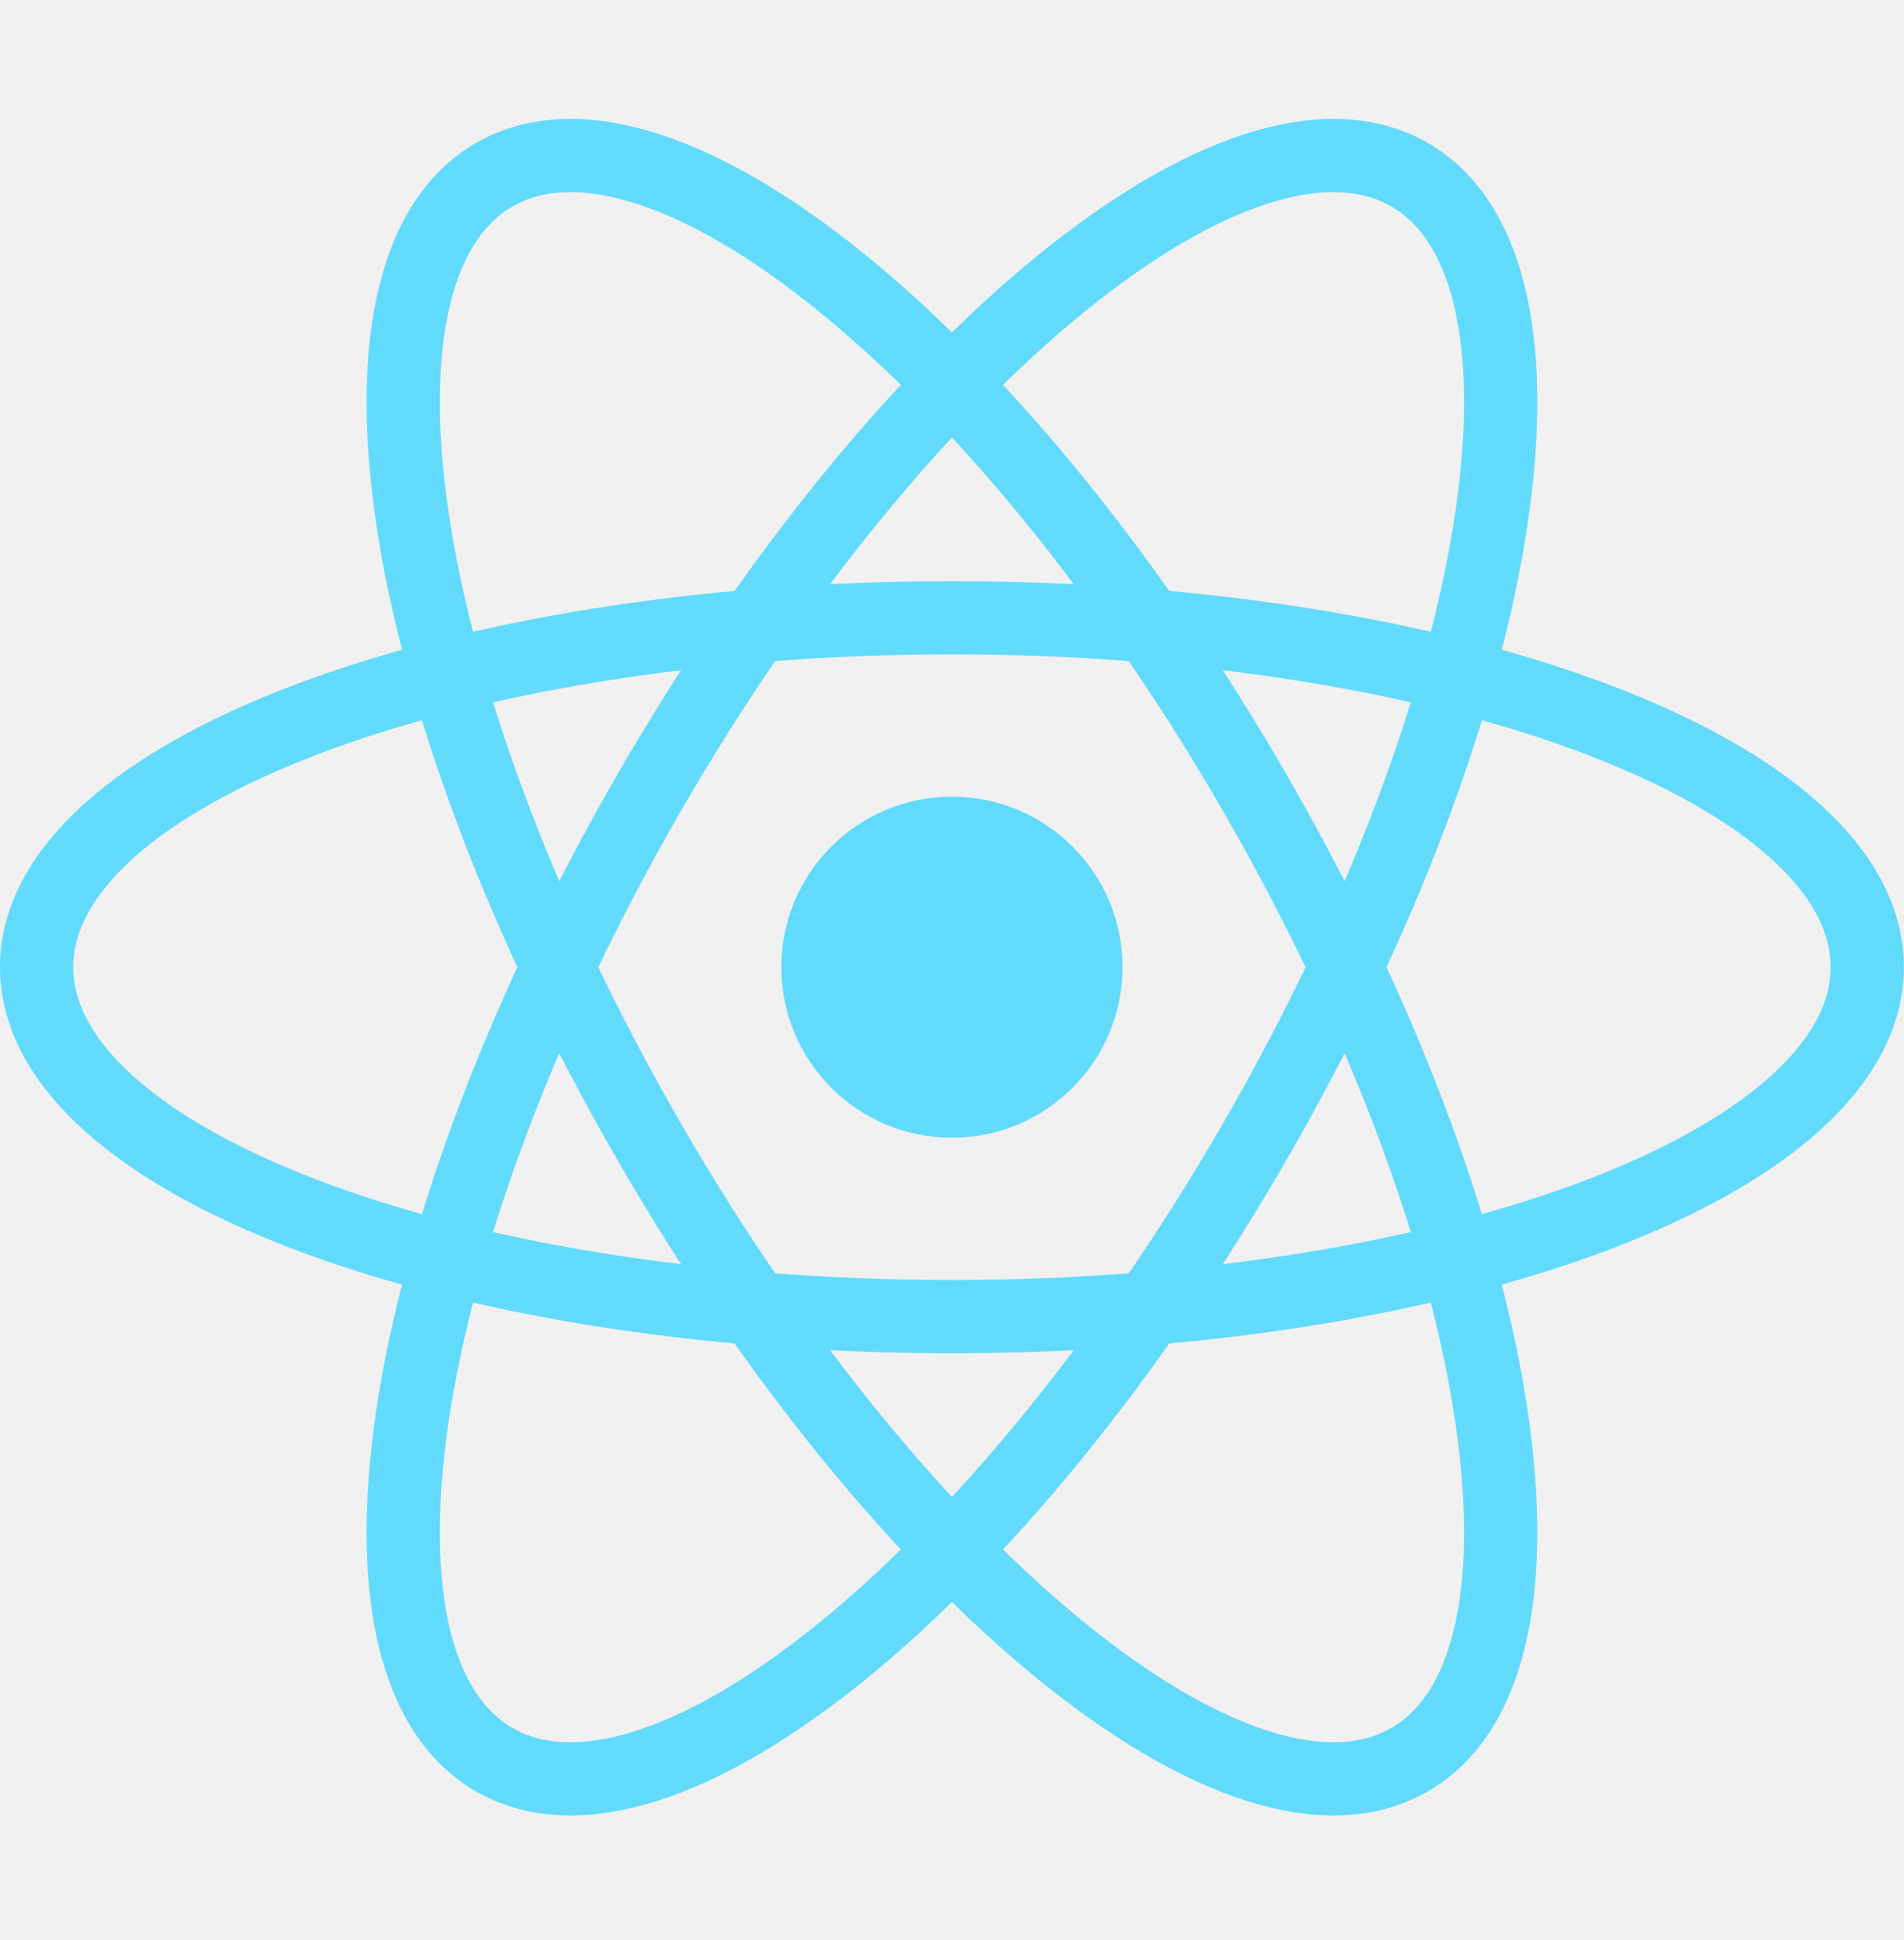
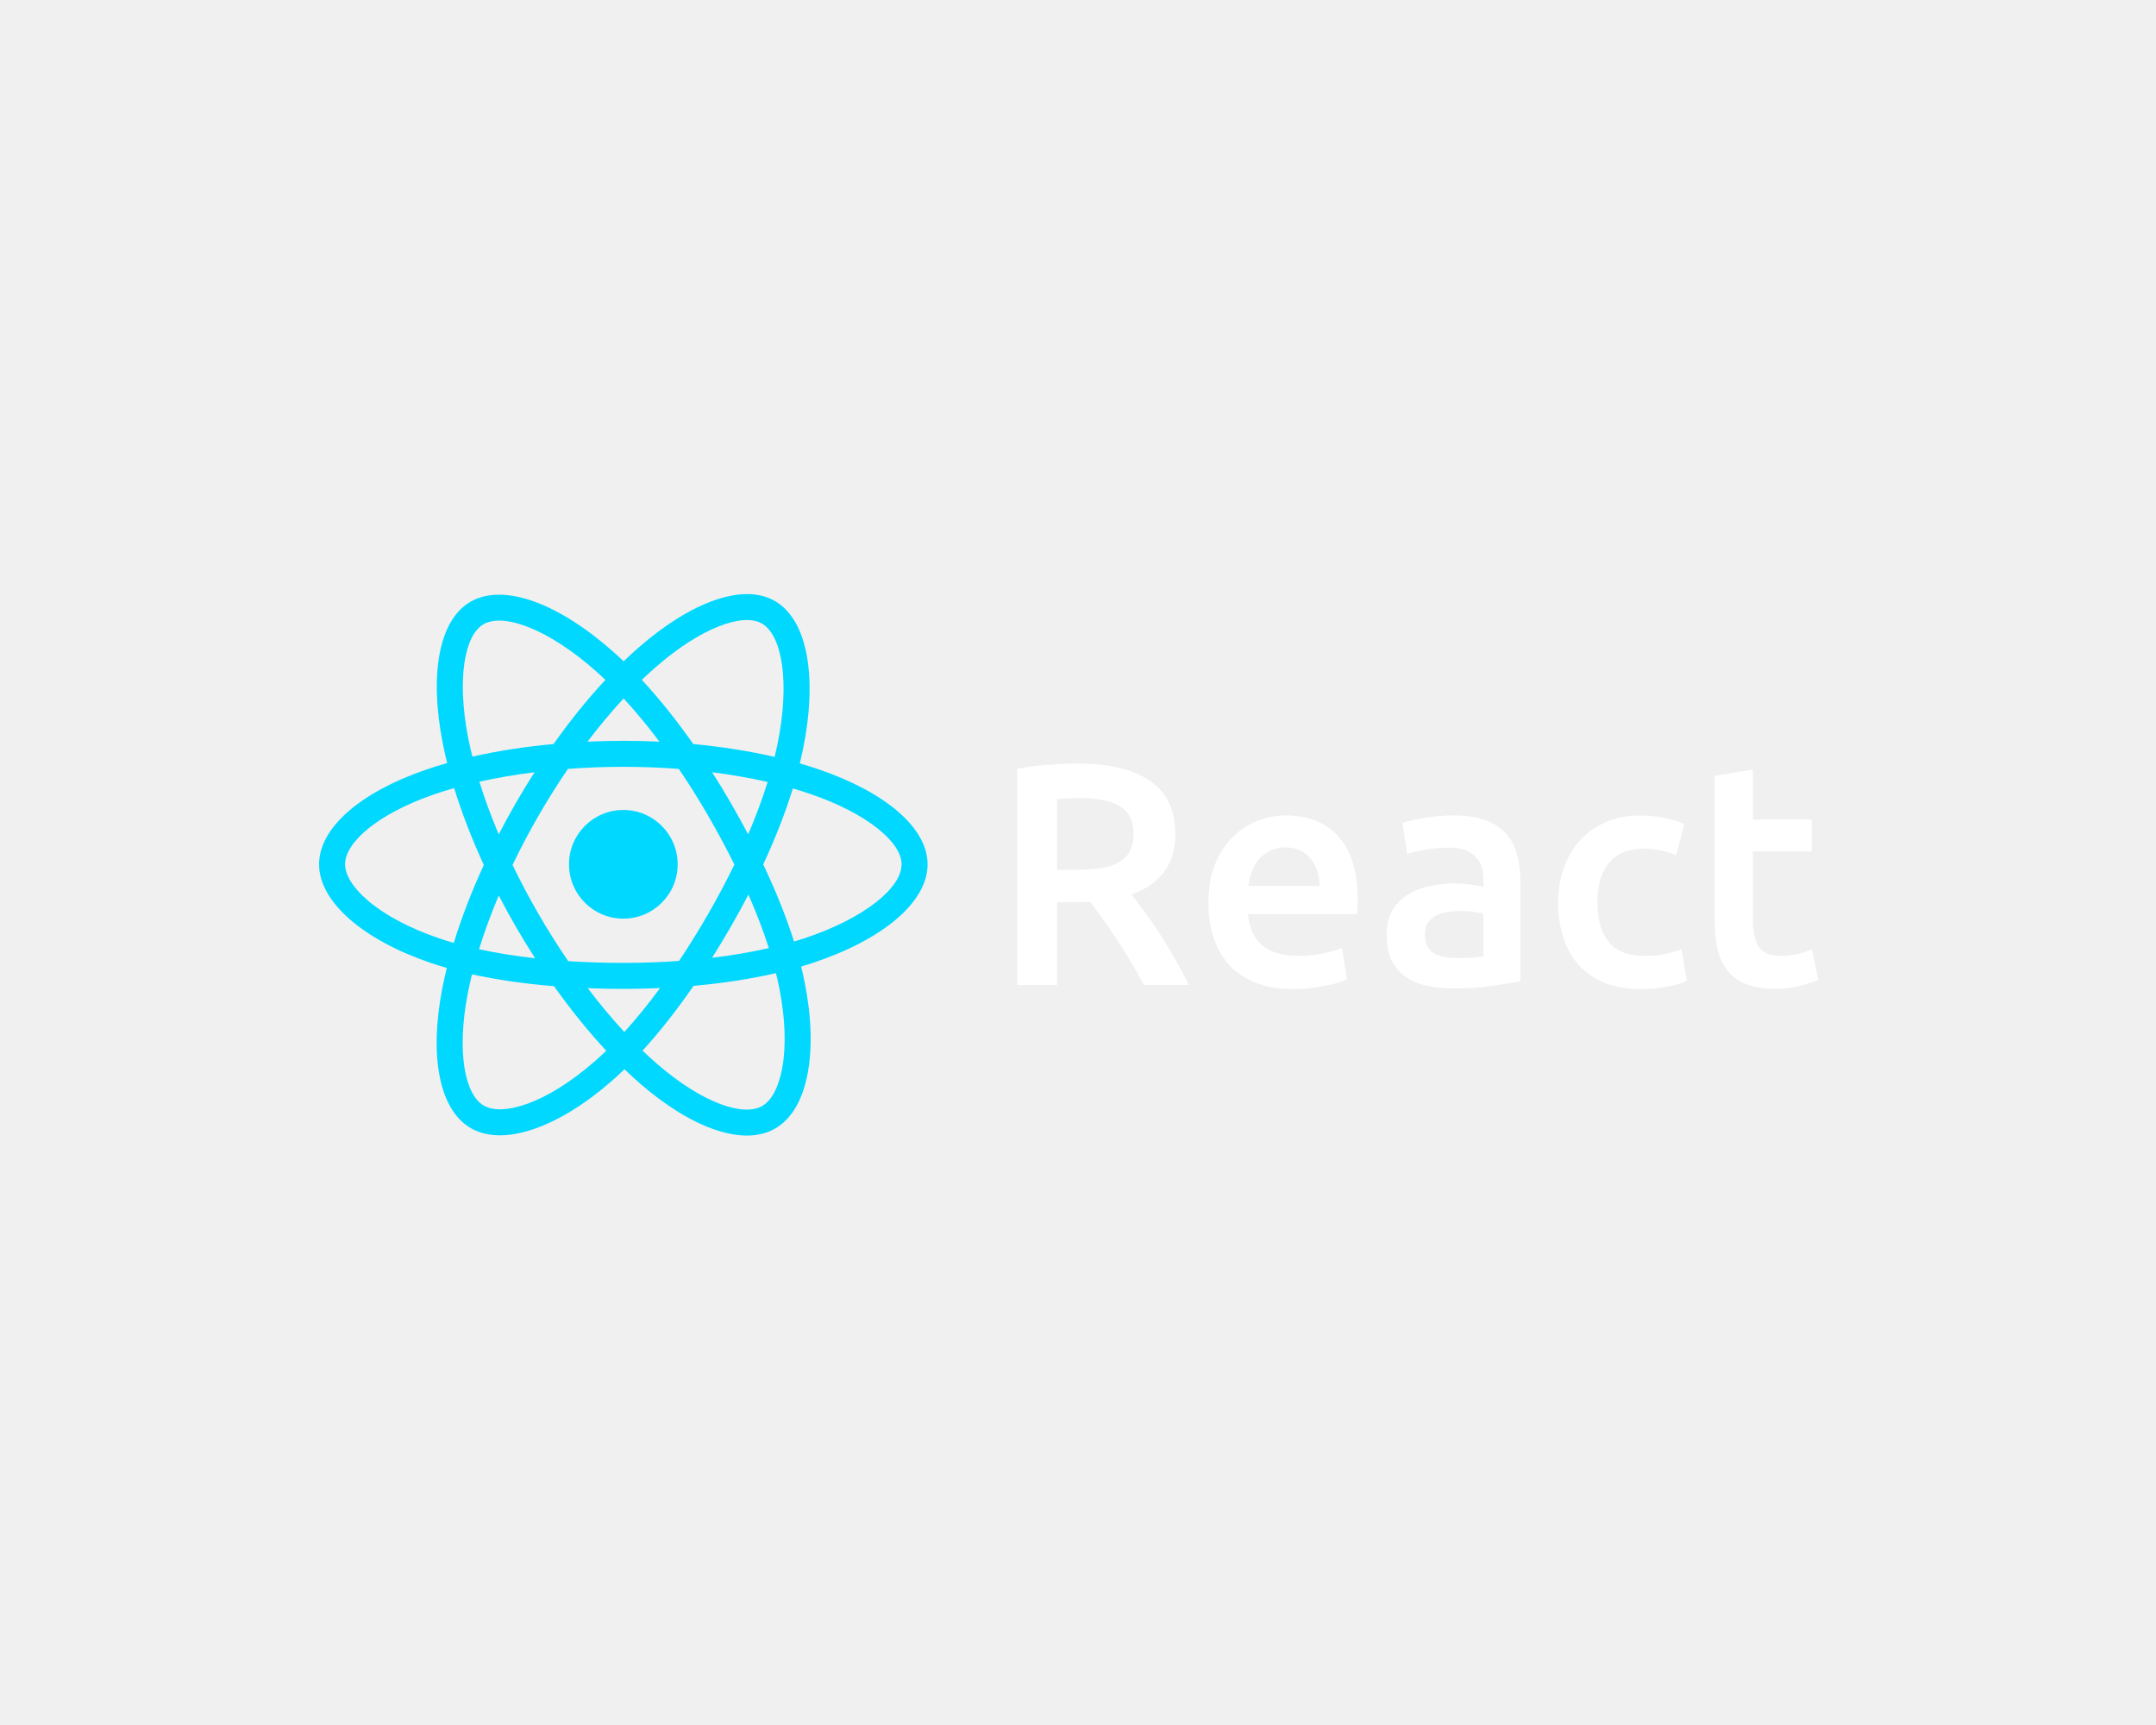
- <svg xmlns="http://www.w3.org/2000/svg" width="52" height="53" viewBox="0 0 52 53" fill="none">
-   <path d="M26 31.082C28.573 31.082 30.659 28.996 30.659 26.423C30.659 23.85 28.573 21.764 26 21.764C23.427 21.764 21.341 23.85 21.341 26.423C21.341 28.996 23.427 31.082 26 31.082Z" fill="#61DAFB" />
-   <path d="M26 35.969C39.807 35.969 51 31.695 51 26.423C51 21.152 39.807 16.878 26 16.878C12.193 16.878 1 21.152 1 26.423C1 31.695 12.193 35.969 26 35.969Z" stroke="#61DAFB" stroke-width="2" />
-   <path d="M17.733 31.196C24.637 43.153 33.934 50.71 38.5 48.074C43.066 45.438 41.17 33.608 34.267 21.651C27.363 9.693 18.066 2.137 13.5 4.773C8.935 7.409 10.83 19.239 17.733 31.196Z" stroke="#61DAFB" stroke-width="2" />
-   <path d="M17.733 21.651C10.83 33.608 8.934 45.438 13.5 48.074C18.066 50.71 27.363 43.154 34.267 31.197C41.17 19.239 43.066 7.409 38.5 4.773C33.934 2.137 24.637 9.694 17.733 21.651Z" stroke="#61DAFB" stroke-width="2" />
+ <svg xmlns="http://www.w3.org/2000/svg" width="250" height="200" viewBox="0 0 250 200" fill="none">
+   <g clip-path="url(#clip0_578_96)">
+     <path d="M95.013 89.228C94.281 88.976 93.523 88.738 92.742 88.512C92.87 87.988 92.988 87.471 93.093 86.963C94.812 78.617 93.688 71.893 89.849 69.68C86.168 67.557 80.148 69.77 74.069 75.061C73.484 75.57 72.898 76.109 72.312 76.673C71.921 76.3 71.532 75.939 71.143 75.594C64.771 69.936 58.384 67.552 54.549 69.772C50.872 71.901 49.783 78.222 51.331 86.131C51.48 86.895 51.655 87.675 51.852 88.469C50.949 88.725 50.076 88.999 49.241 89.29C41.771 91.894 37 95.976 37 100.21C37 104.583 42.121 108.969 49.902 111.628C50.516 111.838 51.153 112.036 51.81 112.225C51.597 113.083 51.411 113.923 51.256 114.743C49.78 122.516 50.933 128.687 54.6 130.802C58.388 132.987 64.746 130.742 70.937 125.33C71.426 124.902 71.917 124.449 72.409 123.973C73.047 124.587 73.684 125.168 74.317 125.713C80.313 130.874 86.236 132.957 89.9 130.836C93.685 128.645 94.915 122.015 93.318 113.949C93.196 113.333 93.054 112.704 92.894 112.063C93.341 111.931 93.779 111.795 94.207 111.654C102.296 108.974 107.558 104.641 107.558 100.21C107.558 95.961 102.634 91.851 95.013 89.228ZM93.259 108.792C92.873 108.92 92.477 109.044 92.074 109.163C91.181 106.336 89.975 103.33 88.501 100.225C89.908 97.193 91.067 94.225 91.935 91.416C92.656 91.625 93.357 91.846 94.032 92.078C100.561 94.326 104.544 97.649 104.544 100.21C104.544 102.937 100.243 106.478 93.259 108.792ZM90.361 114.535C91.067 118.101 91.168 121.326 90.7 123.847C90.28 126.112 89.435 127.623 88.39 128.227C86.166 129.514 81.411 127.841 76.283 123.428C75.695 122.922 75.103 122.382 74.508 121.811C76.497 119.636 78.484 117.108 80.423 114.301C83.834 113.998 87.056 113.504 89.979 112.828C90.123 113.409 90.251 113.978 90.361 114.535ZM61.055 128.005C58.883 128.772 57.152 128.794 56.106 128.191C53.881 126.907 52.955 121.952 54.218 115.305C54.362 114.544 54.534 113.762 54.732 112.963C57.623 113.602 60.822 114.062 64.241 114.339C66.193 117.086 68.238 119.611 70.298 121.822C69.848 122.257 69.399 122.671 68.954 123.06C66.216 125.453 63.473 127.151 61.055 128.005ZM50.877 108.776C47.437 107.6 44.595 106.071 42.648 104.404C40.898 102.905 40.014 101.417 40.014 100.21C40.014 97.641 43.845 94.364 50.233 92.136C51.008 91.866 51.82 91.611 52.662 91.372C53.545 94.244 54.703 97.247 56.101 100.283C54.685 103.365 53.51 106.415 52.619 109.321C52.018 109.148 51.437 108.967 50.877 108.776ZM54.289 85.552C52.963 78.776 53.843 73.663 56.06 72.381C58.42 71.014 63.64 72.963 69.141 77.847C69.493 78.16 69.846 78.487 70.2 78.825C68.15 81.026 66.124 83.532 64.189 86.263C60.871 86.57 57.694 87.064 54.774 87.726C54.59 86.987 54.428 86.262 54.289 85.552ZM84.725 93.068C84.026 91.862 83.309 90.684 82.579 89.539C84.83 89.824 86.987 90.201 89.013 90.664C88.404 92.613 87.647 94.65 86.754 96.739C86.114 95.524 85.437 94.299 84.725 93.068ZM72.313 80.979C73.703 82.485 75.096 84.167 76.465 85.991C75.085 85.926 73.688 85.892 72.279 85.892C70.884 85.892 69.497 85.925 68.126 85.99C69.496 84.182 70.901 82.502 72.313 80.979ZM59.822 93.089C59.124 94.298 58.46 95.516 57.83 96.737C56.952 94.656 56.201 92.608 55.588 90.632C57.601 90.181 59.748 89.813 61.985 89.534C61.244 90.69 60.521 91.876 59.822 93.089ZM62.049 111.101C59.738 110.843 57.559 110.494 55.546 110.056C56.17 108.044 56.937 105.953 57.833 103.826C58.465 105.046 59.132 106.265 59.834 107.477C60.548 108.712 61.289 109.921 62.049 111.101ZM72.396 119.653C70.968 118.112 69.543 116.407 68.151 114.573C69.502 114.626 70.879 114.653 72.279 114.653C73.717 114.653 75.139 114.621 76.538 114.558C75.165 116.425 73.777 118.133 72.396 119.653ZM86.783 103.718C87.726 105.868 88.521 107.947 89.152 109.925C87.107 110.392 84.898 110.768 82.57 111.047C83.303 109.886 84.026 108.688 84.737 107.457C85.455 106.21 86.138 104.962 86.783 103.718ZM82.126 105.951C81.023 107.863 79.89 109.689 78.741 111.412C76.647 111.562 74.484 111.639 72.279 111.639C70.084 111.639 67.948 111.571 65.891 111.437C64.695 109.691 63.538 107.86 62.442 105.967C61.349 104.079 60.343 102.175 59.432 100.282C60.343 98.385 61.346 96.479 62.433 94.594L62.433 94.594C63.523 92.705 64.669 90.883 65.854 89.148C67.953 88.989 70.105 88.906 72.279 88.906C74.463 88.906 76.618 88.99 78.716 89.15C79.883 90.872 81.022 92.688 82.116 94.578C83.222 96.489 84.238 98.382 85.157 100.239C84.241 102.128 83.227 104.041 82.126 105.951ZM88.344 72.291C90.706 73.654 91.625 79.149 90.141 86.355C90.046 86.814 89.939 87.283 89.823 87.757C86.896 87.082 83.718 86.579 80.389 86.267C78.451 83.506 76.442 80.996 74.425 78.823C74.967 78.302 75.508 77.804 76.048 77.335C81.257 72.802 86.125 71.012 88.344 72.291ZM72.279 93.909C75.759 93.909 78.58 96.73 78.58 100.21C78.58 103.689 75.759 106.51 72.279 106.51C68.8 106.51 65.979 103.689 65.979 100.21C65.979 96.73 68.8 93.909 72.279 93.909Z" fill="#00D8FF" />
+   </g>
+   <path d="M124.957 88.528C128.624 88.528 131.424 89.2 133.355 90.545C135.312 91.889 136.29 93.943 136.29 96.706C136.29 100.154 134.59 102.489 131.192 103.712C131.656 104.274 132.182 104.959 132.769 105.766C133.355 106.572 133.955 107.453 134.566 108.406C135.177 109.335 135.764 110.301 136.326 111.304C136.889 112.282 137.39 113.248 137.83 114.201H132.659C132.194 113.321 131.693 112.441 131.155 111.56C130.617 110.656 130.067 109.788 129.504 108.956C128.967 108.101 128.429 107.306 127.891 106.572C127.353 105.814 126.851 105.142 126.387 104.555C126.045 104.58 125.751 104.592 125.507 104.592C125.262 104.592 125.03 104.592 124.81 104.592H122.573V114.201H117.951V89.151C119.076 88.906 120.274 88.748 121.546 88.674C122.817 88.576 123.954 88.528 124.957 88.528ZM125.287 92.525C124.309 92.525 123.404 92.562 122.573 92.635V100.851H124.59C125.715 100.851 126.705 100.79 127.561 100.667C128.416 100.545 129.125 100.325 129.688 100.007C130.275 99.689 130.715 99.261 131.008 98.724C131.302 98.186 131.448 97.501 131.448 96.67C131.448 95.887 131.302 95.227 131.008 94.689C130.715 94.151 130.287 93.723 129.724 93.406C129.187 93.088 128.539 92.868 127.781 92.745C127.023 92.599 126.191 92.525 125.287 92.525ZM140.128 104.702C140.128 103.015 140.372 101.535 140.861 100.264C141.375 98.993 142.047 97.941 142.879 97.11C143.71 96.254 144.663 95.618 145.739 95.203C146.815 94.763 147.915 94.543 149.04 94.543C151.681 94.543 153.735 95.362 155.202 97C156.693 98.638 157.439 101.083 157.439 104.335C157.439 104.58 157.427 104.861 157.403 105.179C157.403 105.472 157.39 105.741 157.366 105.986H144.712C144.835 107.526 145.373 108.724 146.326 109.58C147.304 110.411 148.71 110.827 150.544 110.827C151.62 110.827 152.598 110.729 153.478 110.534C154.383 110.338 155.092 110.13 155.605 109.91L156.192 113.541C155.948 113.663 155.605 113.798 155.165 113.944C154.75 114.067 154.261 114.177 153.698 114.275C153.16 114.397 152.573 114.495 151.938 114.568C151.302 114.641 150.654 114.678 149.994 114.678C148.307 114.678 146.84 114.433 145.593 113.944C144.346 113.431 143.319 112.734 142.512 111.854C141.705 110.949 141.106 109.898 140.715 108.7C140.323 107.477 140.128 106.145 140.128 104.702ZM153.001 102.721C153.001 102.11 152.916 101.535 152.745 100.998C152.573 100.435 152.317 99.958 151.974 99.567C151.656 99.151 151.253 98.834 150.764 98.614C150.299 98.369 149.737 98.247 149.077 98.247C148.392 98.247 147.793 98.381 147.28 98.65C146.766 98.895 146.326 99.225 145.959 99.641C145.617 100.056 145.348 100.533 145.152 101.071C144.957 101.609 144.822 102.159 144.749 102.721H153.001ZM168.893 111.084C170.262 111.084 171.301 111.01 172.01 110.864V105.949C171.766 105.876 171.411 105.802 170.947 105.729C170.482 105.656 169.969 105.619 169.406 105.619C168.917 105.619 168.416 105.656 167.903 105.729C167.414 105.802 166.961 105.937 166.546 106.132C166.154 106.328 165.837 106.609 165.592 106.976C165.348 107.318 165.225 107.758 165.225 108.296C165.225 109.348 165.555 110.081 166.216 110.497C166.876 110.888 167.768 111.084 168.893 111.084ZM168.526 94.543C169.993 94.543 171.228 94.726 172.23 95.093C173.233 95.459 174.028 95.973 174.614 96.633C175.226 97.293 175.654 98.1 175.898 99.054C176.167 99.983 176.302 101.01 176.302 102.135V113.761C175.617 113.908 174.578 114.079 173.184 114.275C171.815 114.495 170.262 114.605 168.526 114.605C167.377 114.605 166.326 114.495 165.372 114.275C164.418 114.054 163.599 113.7 162.915 113.211C162.254 112.722 161.729 112.086 161.338 111.304C160.971 110.521 160.787 109.555 160.787 108.406C160.787 107.306 160.995 106.377 161.411 105.619C161.851 104.861 162.438 104.25 163.171 103.785C163.905 103.296 164.748 102.954 165.702 102.758C166.68 102.538 167.695 102.428 168.746 102.428C169.235 102.428 169.749 102.465 170.287 102.538C170.825 102.587 171.399 102.685 172.01 102.831V102.098C172.01 101.584 171.949 101.095 171.827 100.631C171.705 100.166 171.485 99.763 171.167 99.421C170.873 99.054 170.47 98.772 169.957 98.577C169.468 98.381 168.844 98.284 168.086 98.284C167.059 98.284 166.118 98.357 165.262 98.504C164.406 98.65 163.709 98.821 163.171 99.017L162.621 95.423C163.184 95.227 164.003 95.031 165.079 94.836C166.154 94.64 167.304 94.543 168.526 94.543ZM180.673 104.629C180.673 103.21 180.893 101.89 181.333 100.667C181.773 99.421 182.397 98.345 183.203 97.44C184.035 96.535 185.037 95.826 186.211 95.313C187.385 94.799 188.705 94.543 190.172 94.543C191.981 94.543 193.693 94.873 195.307 95.533L194.353 99.164C193.84 98.944 193.253 98.76 192.593 98.614C191.957 98.467 191.272 98.394 190.539 98.394C188.803 98.394 187.482 98.944 186.578 100.044C185.673 101.12 185.221 102.648 185.221 104.629C185.221 106.536 185.649 108.052 186.504 109.176C187.36 110.277 188.803 110.827 190.832 110.827C191.59 110.827 192.336 110.754 193.069 110.607C193.803 110.46 194.439 110.277 194.977 110.057L195.6 113.724C195.111 113.969 194.365 114.189 193.363 114.385C192.385 114.58 191.37 114.678 190.319 114.678C188.68 114.678 187.25 114.433 186.028 113.944C184.829 113.431 183.827 112.734 183.02 111.854C182.238 110.949 181.651 109.886 181.26 108.663C180.868 107.416 180.673 106.071 180.673 104.629ZM198.816 89.958L203.254 89.224V95.019H210.076V98.724H203.254V106.536C203.254 108.076 203.498 109.176 203.987 109.837C204.476 110.497 205.308 110.827 206.481 110.827C207.288 110.827 207.997 110.741 208.609 110.57C209.244 110.399 209.746 110.24 210.112 110.093L210.846 113.614C210.332 113.834 209.66 114.054 208.829 114.275C207.997 114.519 207.019 114.641 205.895 114.641C204.525 114.641 203.376 114.458 202.447 114.091C201.542 113.724 200.821 113.199 200.283 112.514C199.745 111.805 199.366 110.961 199.146 109.983C198.926 108.981 198.816 107.844 198.816 106.572V89.958Z" fill="white" />
+   <defs>
+     <clipPath id="clip0_578_96">
+       <rect width="70.558" height="70.558" fill="white" transform="translate(37 65)" />
+     </clipPath>
+   </defs>
</svg>
